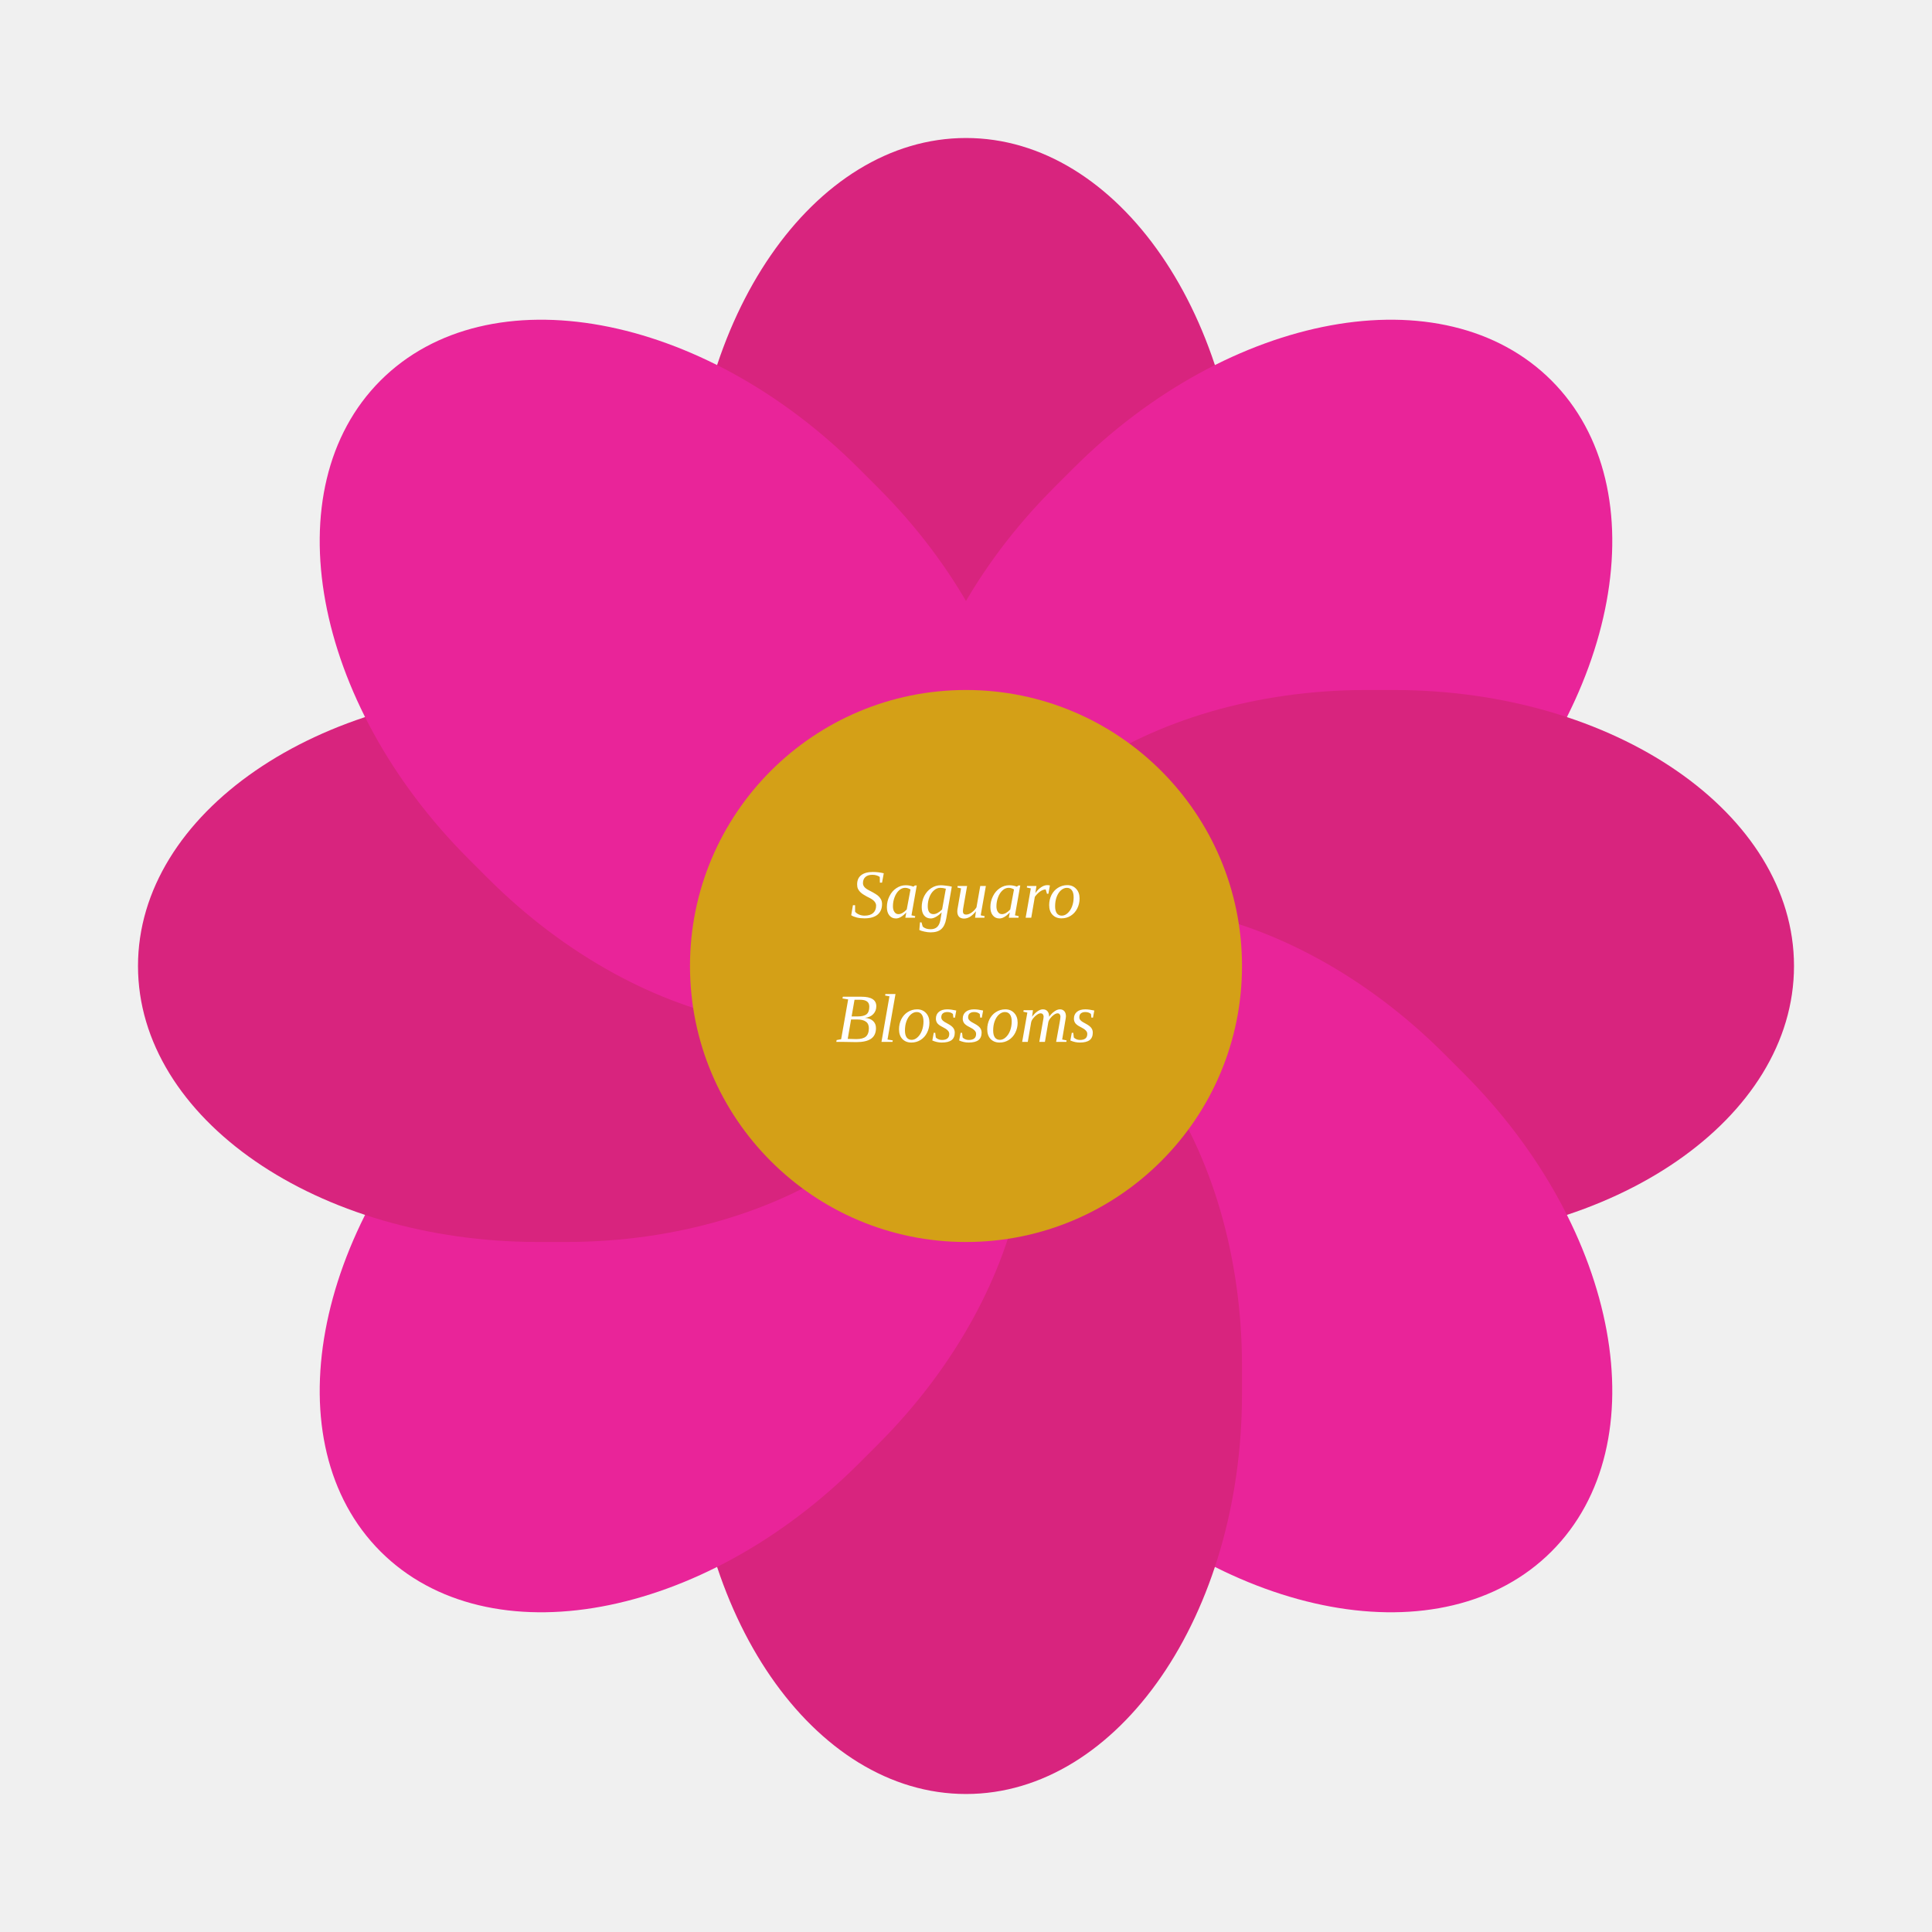
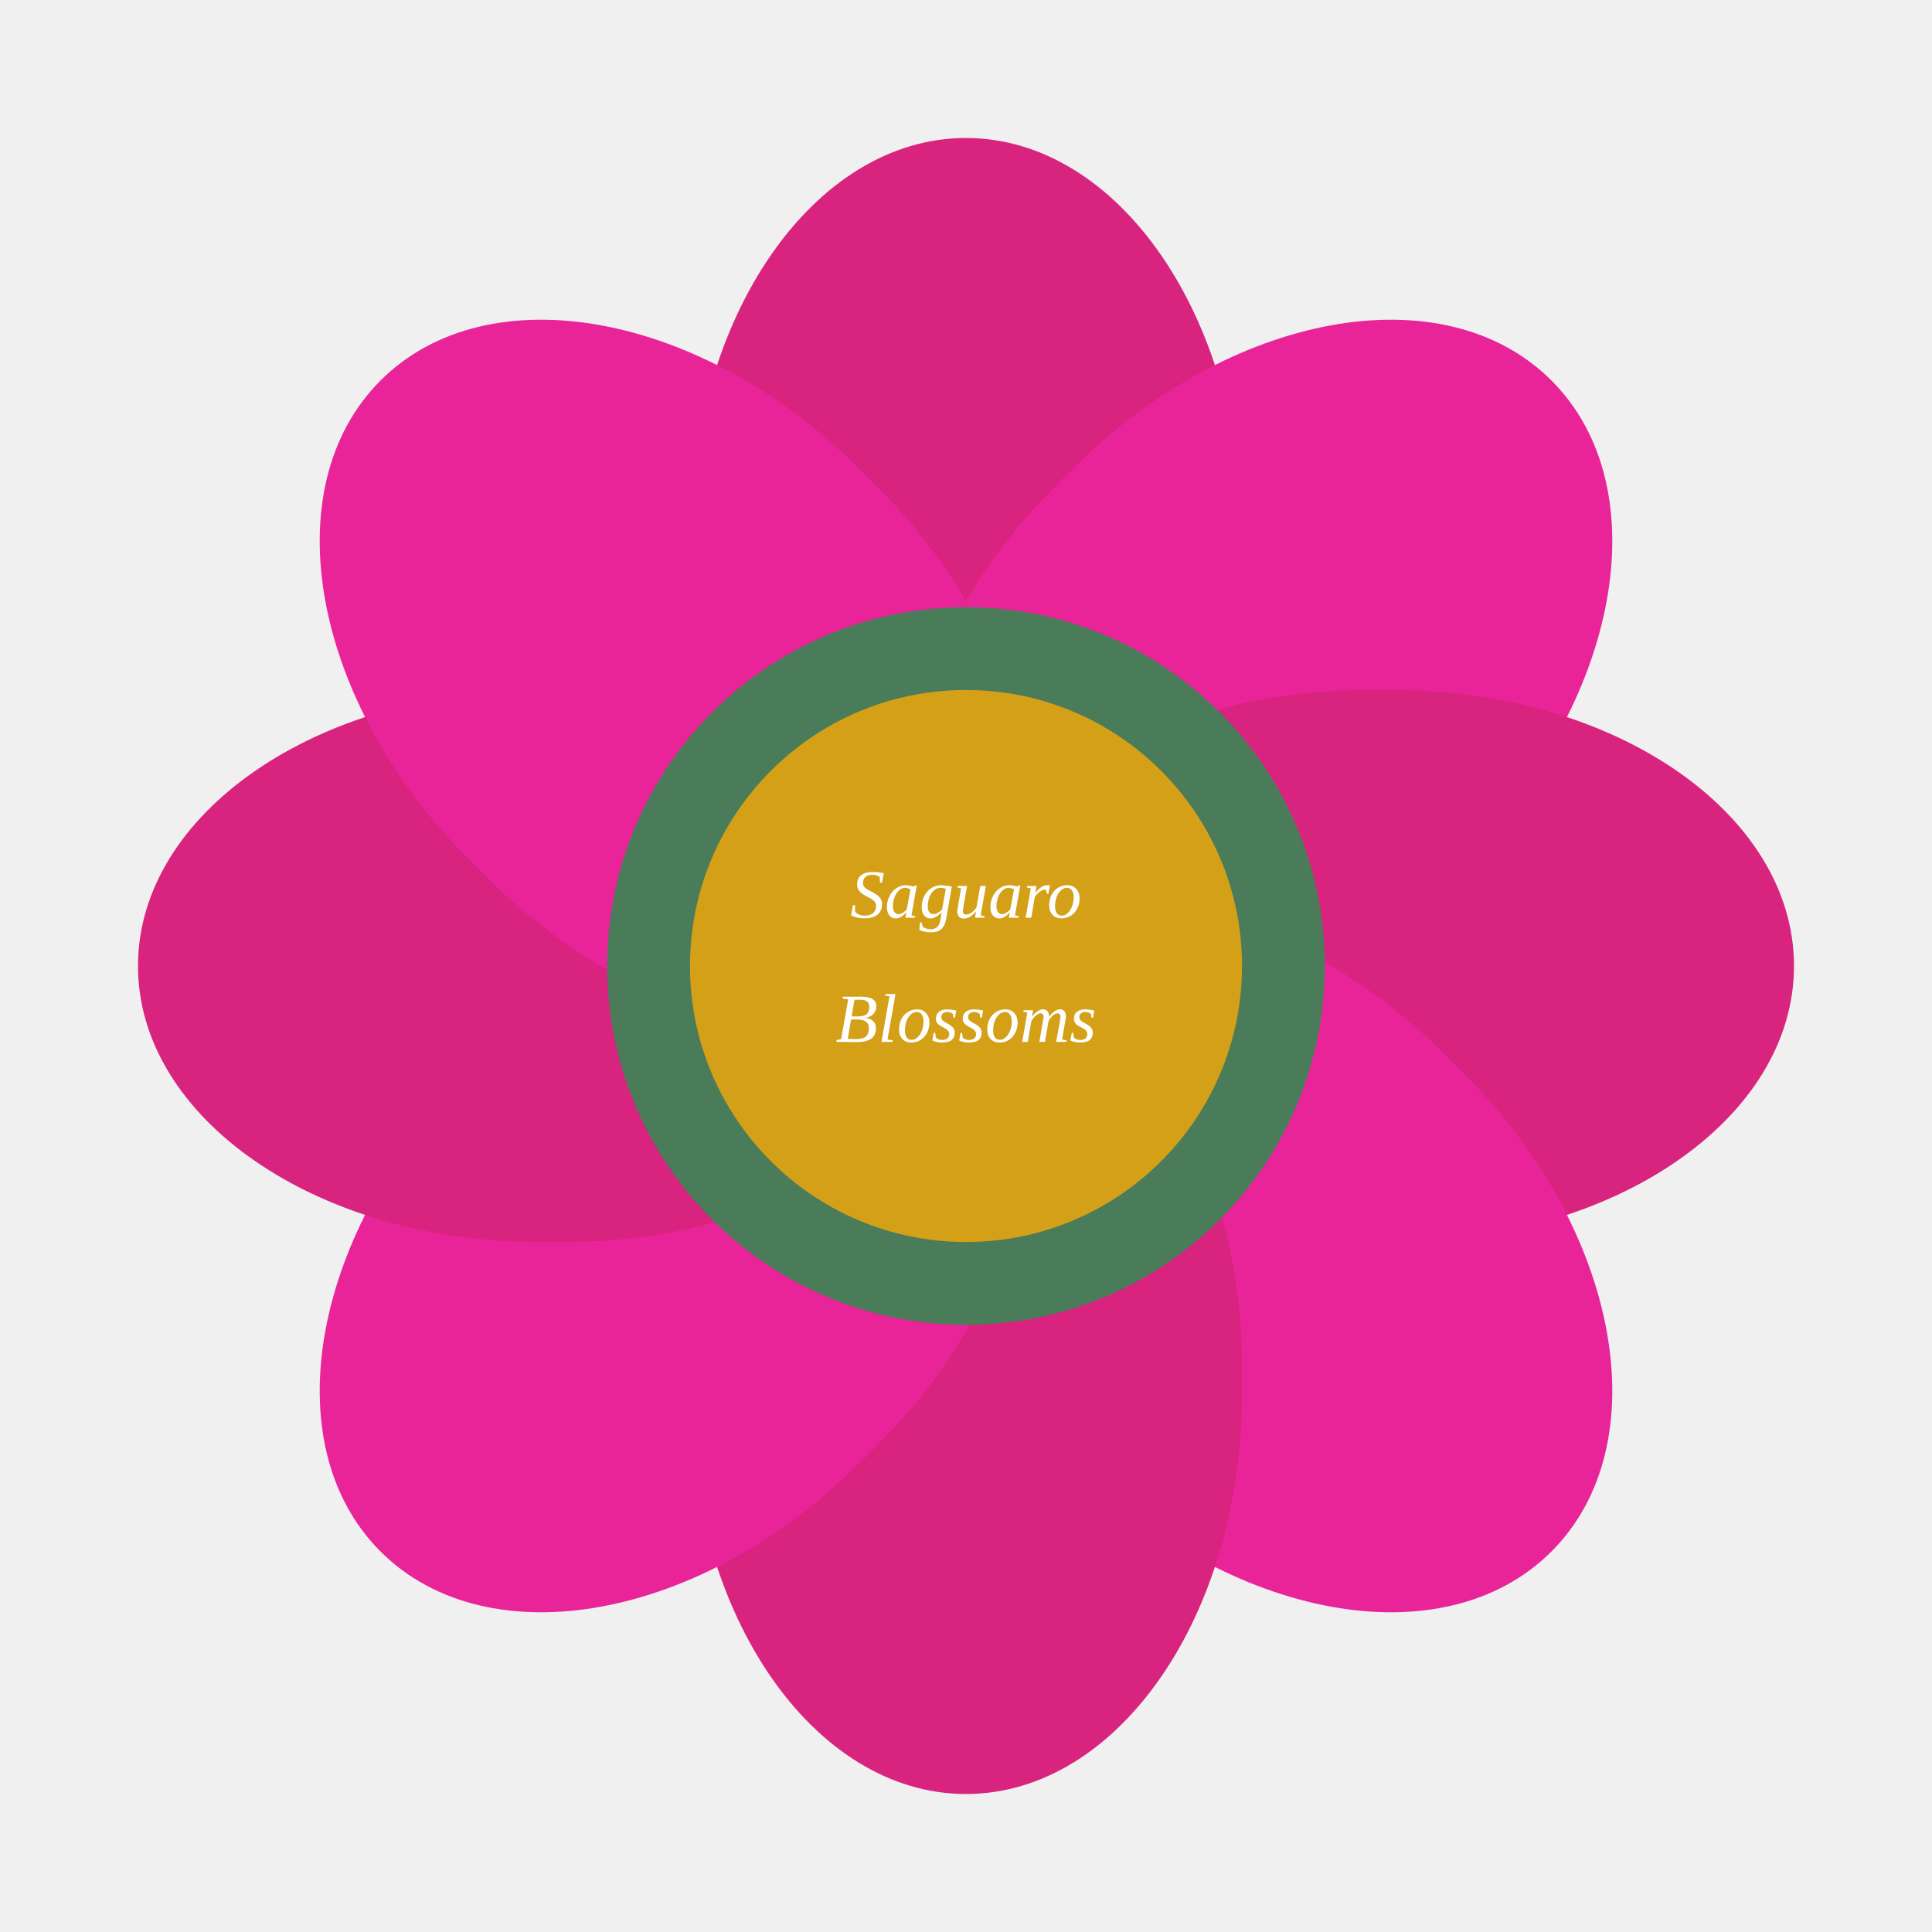
<svg xmlns="http://www.w3.org/2000/svg" viewBox="0 0 280 280" role="img" aria-labelledby="title desc">
  <rect x="0" y="0" width="280" height="280" fill="none" />
  <g opacity="0.85">
    <rect x="100" y="20" width="80" height="120" rx="40" ry="58" fill="#D4006A" transform="rotate(0 140 140)" />
    <rect x="100" y="20" width="80" height="120" rx="40" ry="58" fill="#E8008A" transform="rotate(45 140 140)" />
    <rect x="100" y="20" width="80" height="120" rx="40" ry="58" fill="#D4006A" transform="rotate(90 140 140)" />
    <rect x="100" y="20" width="80" height="120" rx="40" ry="58" fill="#E8008A" transform="rotate(135 140 140)" />
    <rect x="100" y="20" width="80" height="120" rx="40" ry="58" fill="#D4006A" transform="rotate(180 140 140)" />
    <rect x="100" y="20" width="80" height="120" rx="40" ry="58" fill="#E8008A" transform="rotate(225 140 140)" />
    <rect x="100" y="20" width="80" height="120" rx="40" ry="58" fill="#D4006A" transform="rotate(270 140 140)" />
    <rect x="100" y="20" width="80" height="120" rx="40" ry="58" fill="#E8008A" transform="rotate(315 140 140)" />
  </g>
+   <circle cx="140" cy="140" r="52" fill="#4A7C59" />
  <circle cx="140" cy="140" r="40" fill="#D4A017" />
  <text x="140" y="133" text-anchor="middle" fill="#FFFFFF" font-family="Georgia, 'Times New Roman', serif" font-size="10" font-style="italic">Saguaro</text>
  <text x="140" y="151" text-anchor="middle" fill="#FFFFFF" font-family="Georgia, 'Times New Roman', serif" font-size="10" font-style="italic">Blossoms</text>
</svg>
